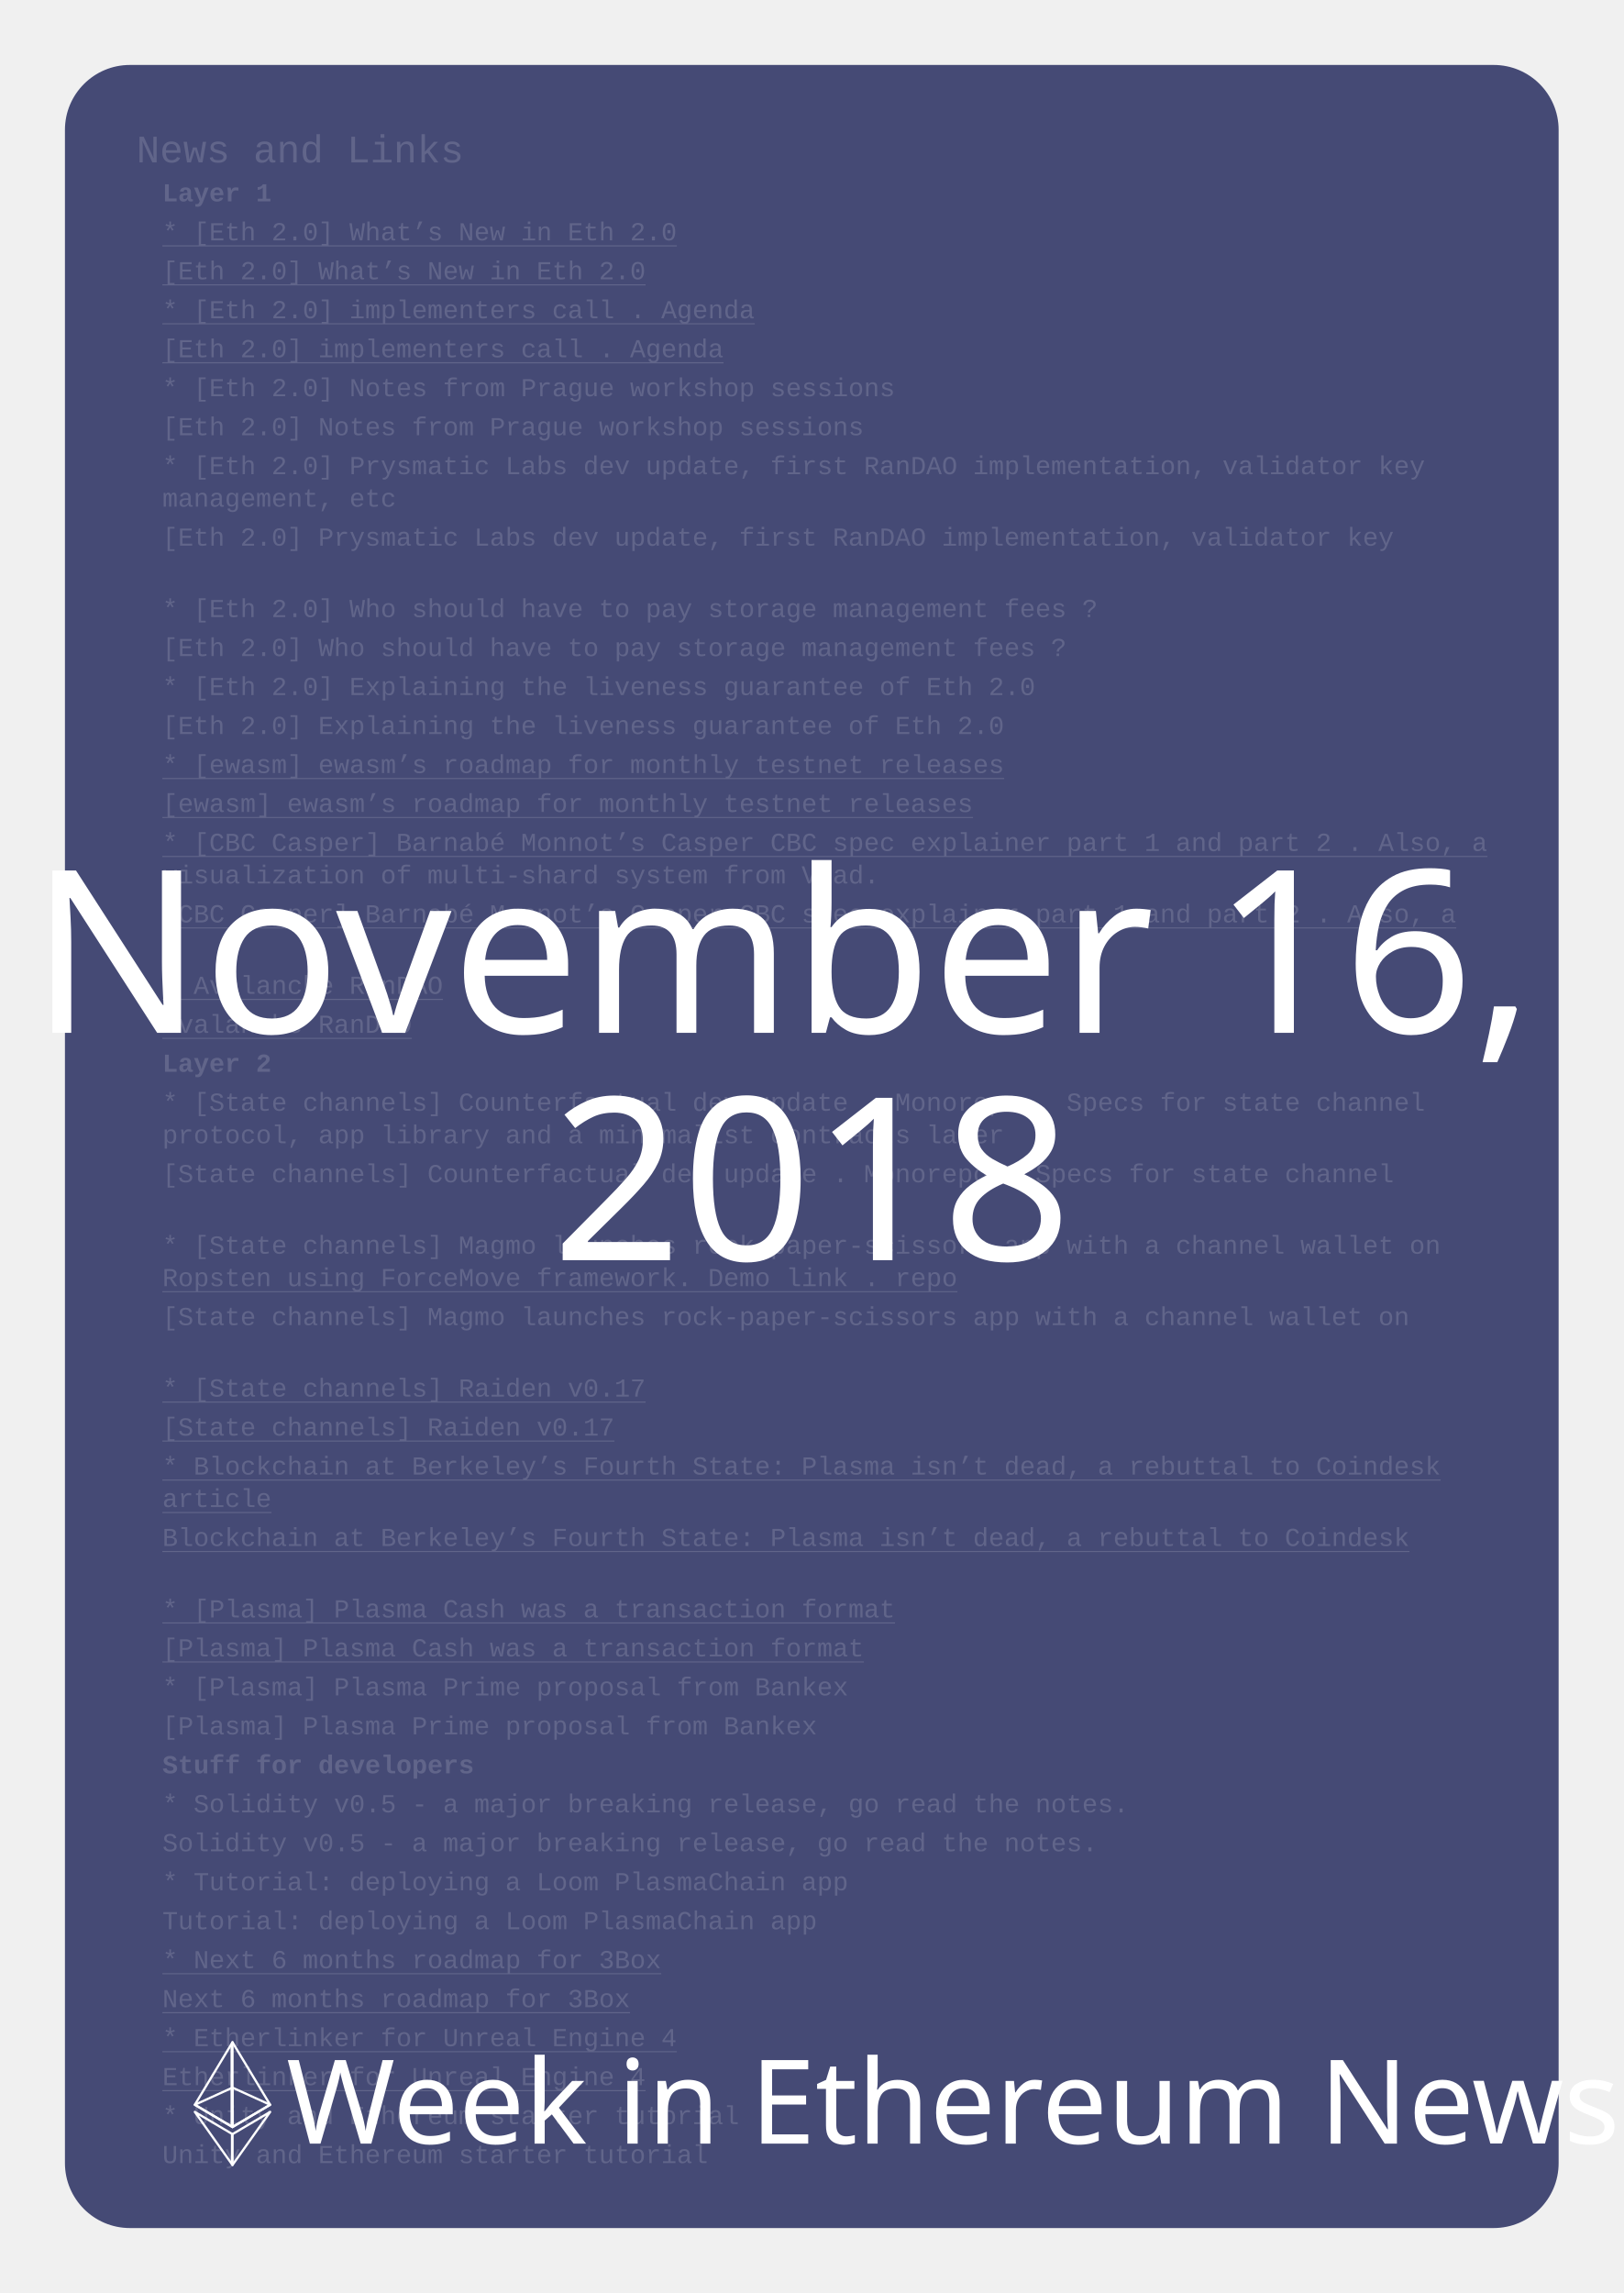
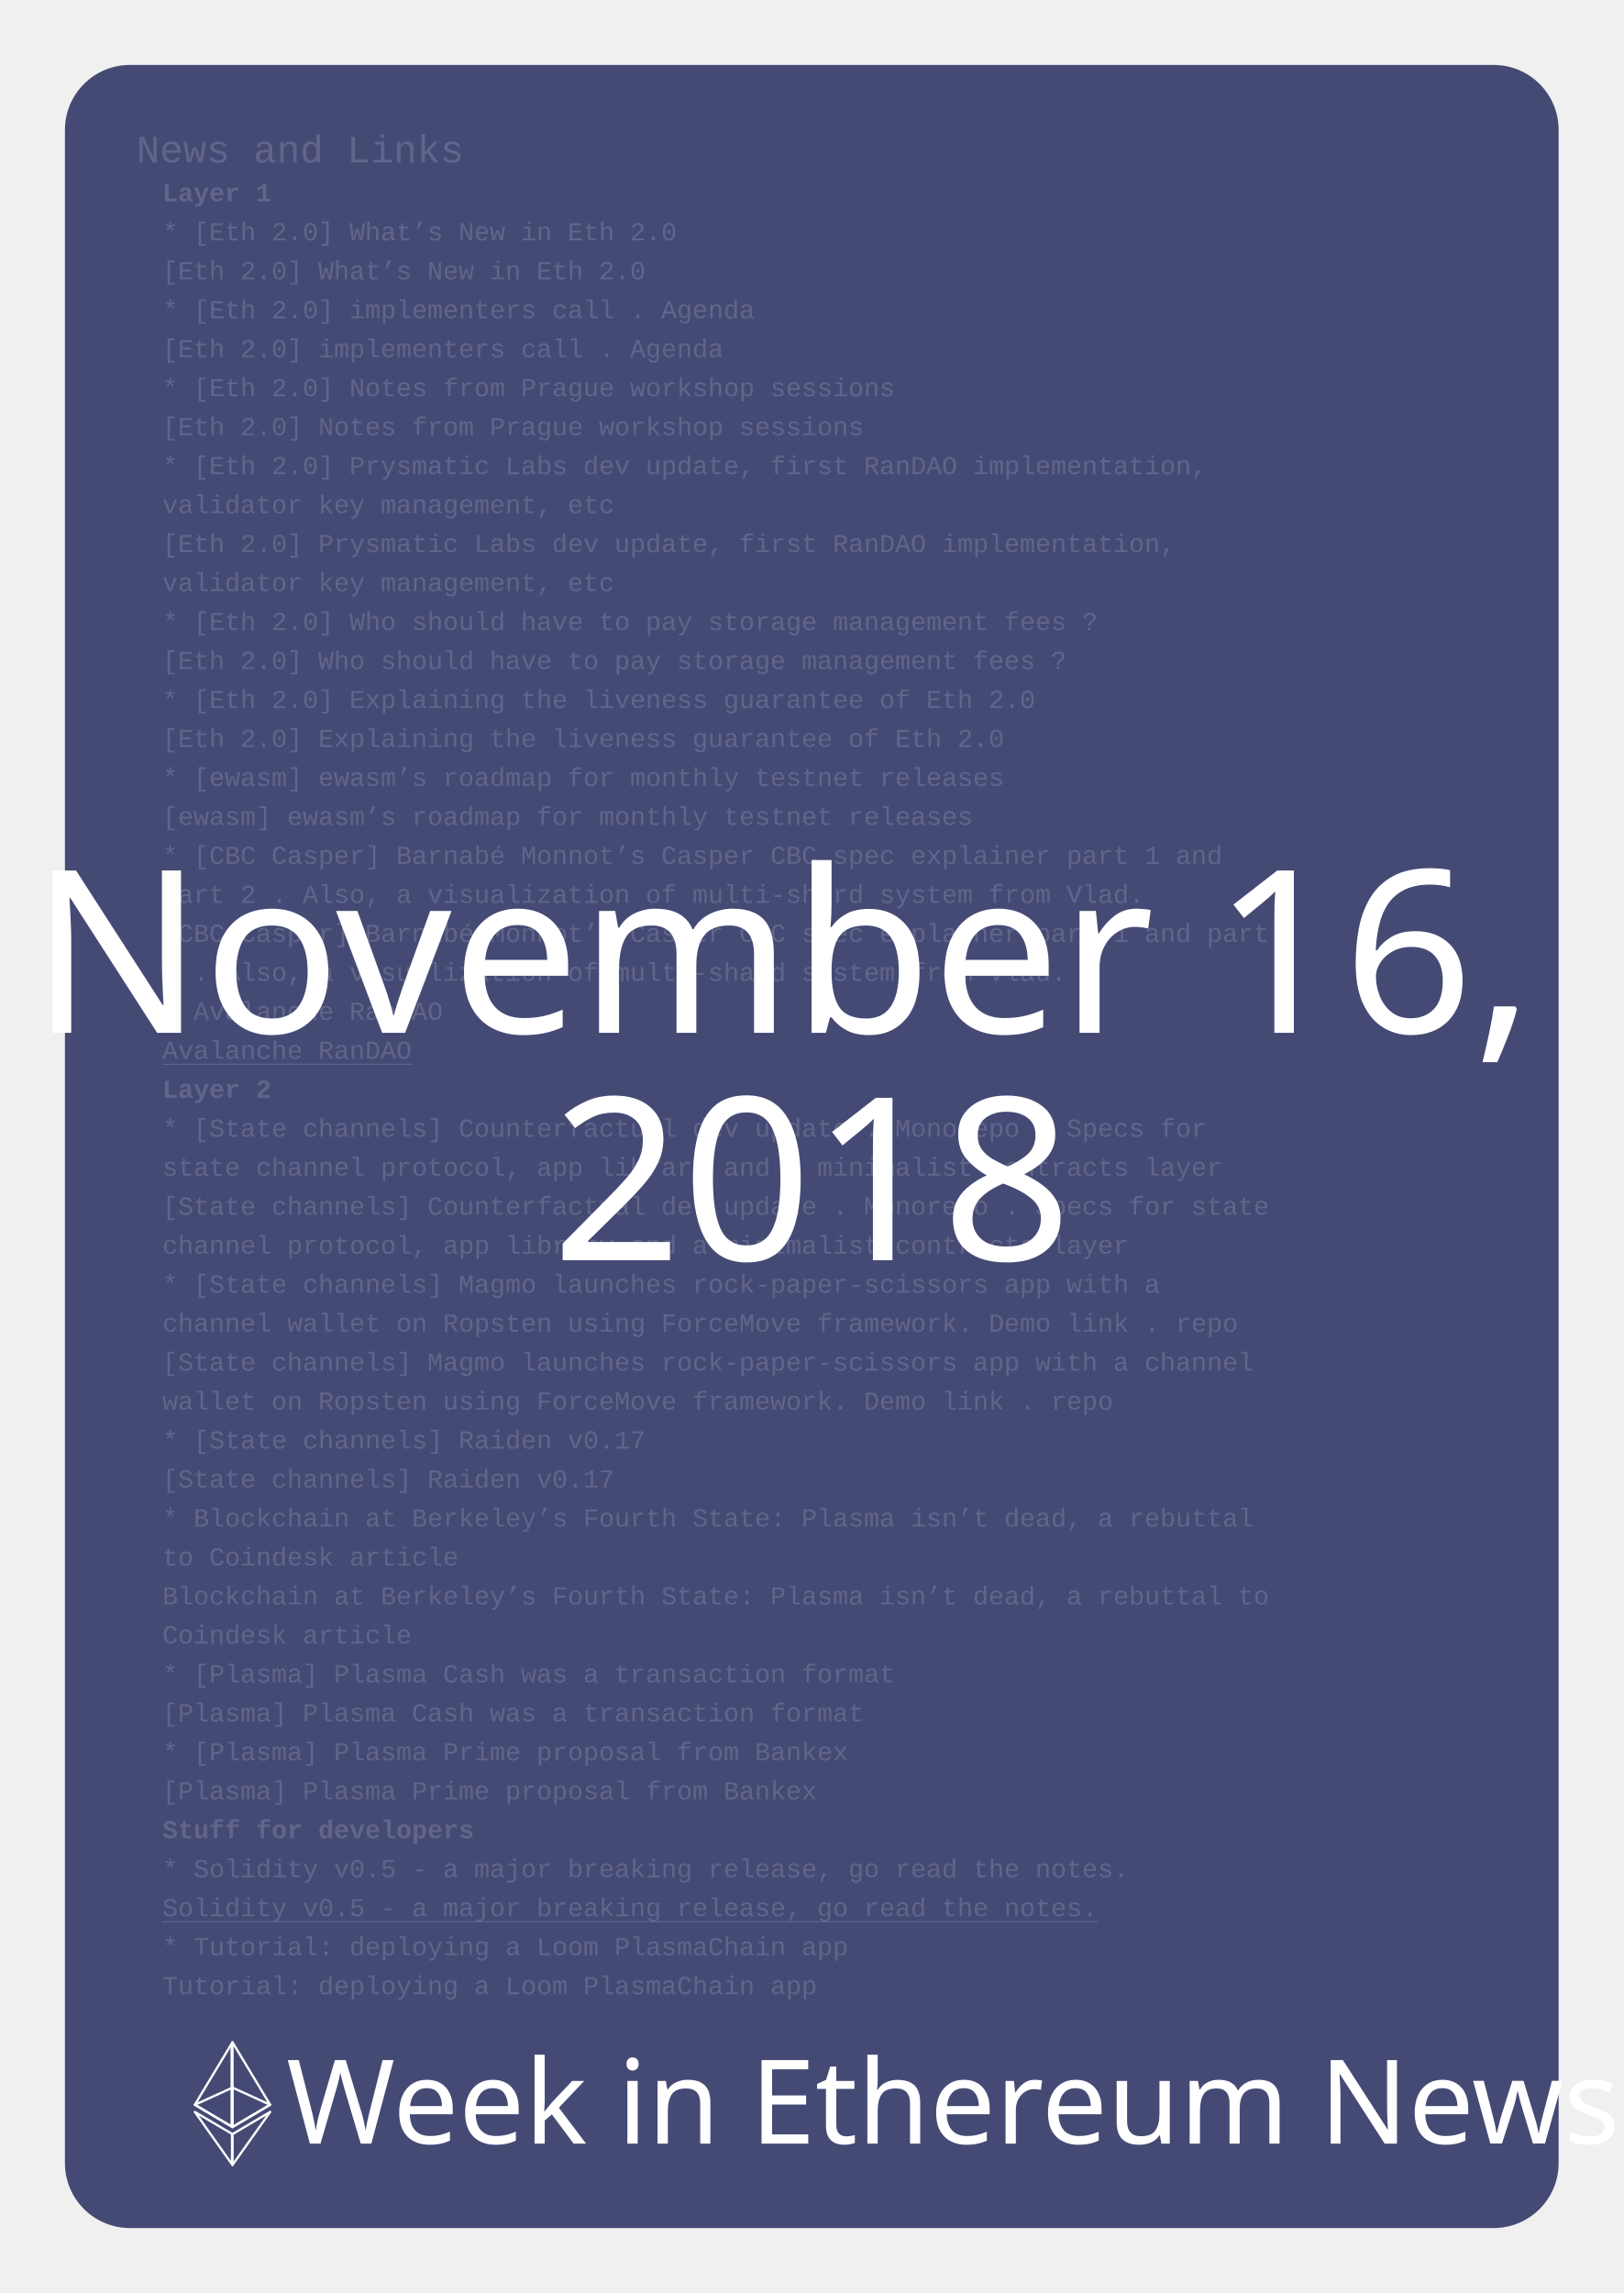
- <svg xmlns="http://www.w3.org/2000/svg" id="week-in-ethereum-news" width="500" height="706" fill="none">
+ <svg xmlns="http://www.w3.org/2000/svg" width="500" height="706">
  <rect x="20" y="20" width="460" height="666" rx="20" fill="#454A75" />
-   <text x="42" y="50" font-size="12px" font-family="Courier New" fill="#ffffff" opacity="0.15" font-weight="normal" text-decoration="none">News and Links</text>
-   <text x="50" y="62" font-size="8px" font-family="Courier New" fill="#ffffff" opacity="0.15" font-weight="bold" text-decoration="none">Layer 1</text>
-   <text x="50" y="74" font-size="8px" font-family="Courier New" fill="#ffffff" opacity="0.15" font-weight="normal" text-decoration="underline">* [Eth 2.0] What’s New in Eth 2.0</text>
-   <text x="50" y="86" font-size="8px" font-family="Courier New" fill="#ffffff" opacity="0.15" font-weight="normal" text-decoration="underline">[Eth 2.0] What’s New in Eth 2.0</text>
-   <text x="50" y="98" font-size="8px" font-family="Courier New" fill="#ffffff" opacity="0.15" font-weight="normal" text-decoration="underline">* [Eth 2.0] implementers call . Agenda</text>
-   <text x="50" y="110" font-size="8px" font-family="Courier New" fill="#ffffff" opacity="0.15" font-weight="normal" text-decoration="underline">[Eth 2.0] implementers call . Agenda</text>
-   <text x="50" y="122" font-size="8px" font-family="Courier New" fill="#ffffff" opacity="0.15" font-weight="normal" text-decoration="none">* [Eth 2.0] Notes from Prague workshop sessions</text>
-   <text x="50" y="134" font-size="8px" font-family="Courier New" fill="#ffffff" opacity="0.15" font-weight="normal" text-decoration="none">[Eth 2.0] Notes from Prague workshop sessions</text>
-   <text x="50" y="146" font-size="8px" font-family="Courier New" fill="#ffffff" opacity="0.15" font-weight="normal" text-decoration="none">* [Eth 2.0] Prysmatic Labs dev update, first RanDAO implementation, validator key</text>
-   <text x="50" y="156" font-size="8px" font-family="Courier New" fill="#ffffff" opacity="0.15" font-weight="normal" text-decoration="none">management, etc</text>
-   <text x="50" y="168" font-size="8px" font-family="Courier New" fill="#ffffff" opacity="0.15" font-weight="normal" text-decoration="none">[Eth 2.0] Prysmatic Labs dev update, first RanDAO implementation, validator key</text>
-   <text x="50" y="190" font-size="8px" font-family="Courier New" fill="#ffffff" opacity="0.15" font-weight="normal" text-decoration="none">* [Eth 2.0] Who should have to pay storage management fees ?</text>
-   <text x="50" y="202" font-size="8px" font-family="Courier New" fill="#ffffff" opacity="0.15" font-weight="normal" text-decoration="none">[Eth 2.0] Who should have to pay storage management fees ?</text>
-   <text x="50" y="214" font-size="8px" font-family="Courier New" fill="#ffffff" opacity="0.15" font-weight="normal" text-decoration="none">* [Eth 2.0] Explaining the liveness guarantee of Eth 2.0</text>
-   <text x="50" y="226" font-size="8px" font-family="Courier New" fill="#ffffff" opacity="0.15" font-weight="normal" text-decoration="none">[Eth 2.0] Explaining the liveness guarantee of Eth 2.0</text>
-   <text x="50" y="238" font-size="8px" font-family="Courier New" fill="#ffffff" opacity="0.15" font-weight="normal" text-decoration="underline">* [ewasm] ewasm’s roadmap for monthly testnet releases</text>
-   <text x="50" y="250" font-size="8px" font-family="Courier New" fill="#ffffff" opacity="0.15" font-weight="normal" text-decoration="underline">[ewasm] ewasm’s roadmap for monthly testnet releases</text>
-   <text x="50" y="262" font-size="8px" font-family="Courier New" fill="#ffffff" opacity="0.15" font-weight="normal" text-decoration="underline">* [CBC Casper] Barnabé Monnot’s Casper CBC spec explainer part 1 and part 2 . Also, a</text>
-   <text x="50" y="272" font-size="8px" font-family="Courier New" fill="#ffffff" opacity="0.15" font-weight="normal" text-decoration="none">visualization of multi-shard system from Vlad.</text>
-   <text x="50" y="284" font-size="8px" font-family="Courier New" fill="#ffffff" opacity="0.15" font-weight="normal" text-decoration="underline">[CBC Casper] Barnabé Monnot’s Casper CBC spec explainer part 1 and part 2 . Also, a</text>
-   <text x="50" y="306" font-size="8px" font-family="Courier New" fill="#ffffff" opacity="0.15" font-weight="normal" text-decoration="underline">* Avalanche RanDAO</text>
-   <text x="50" y="318" font-size="8px" font-family="Courier New" fill="#ffffff" opacity="0.15" font-weight="normal" text-decoration="underline">Avalanche RanDAO</text>
-   <text x="50" y="330" font-size="8px" font-family="Courier New" fill="#ffffff" opacity="0.15" font-weight="bold" text-decoration="none">Layer 2</text>
-   <text x="50" y="342" font-size="8px" font-family="Courier New" fill="#ffffff" opacity="0.15" font-weight="normal" text-decoration="none">* [State channels] Counterfactual dev update . Monorepo . Specs for state channel</text>
-   <text x="50" y="352" font-size="8px" font-family="Courier New" fill="#ffffff" opacity="0.15" font-weight="normal" text-decoration="none">protocol, app library and a minimalist contracts layer</text>
-   <text x="50" y="364" font-size="8px" font-family="Courier New" fill="#ffffff" opacity="0.15" font-weight="normal" text-decoration="none">[State channels] Counterfactual dev update . Monorepo . Specs for state channel</text>
-   <text x="50" y="386" font-size="8px" font-family="Courier New" fill="#ffffff" opacity="0.15" font-weight="normal" text-decoration="none">* [State channels] Magmo launches rock-paper-scissors app with a channel wallet on</text>
-   <text x="50" y="396" font-size="8px" font-family="Courier New" fill="#ffffff" opacity="0.15" font-weight="normal" text-decoration="underline">Ropsten using ForceMove framework. Demo link . repo</text>
-   <text x="50" y="408" font-size="8px" font-family="Courier New" fill="#ffffff" opacity="0.15" font-weight="normal" text-decoration="none">[State channels] Magmo launches rock-paper-scissors app with a channel wallet on</text>
-   <text x="50" y="430" font-size="8px" font-family="Courier New" fill="#ffffff" opacity="0.15" font-weight="normal" text-decoration="underline">* [State channels] Raiden v0.17</text>
-   <text x="50" y="442" font-size="8px" font-family="Courier New" fill="#ffffff" opacity="0.15" font-weight="normal" text-decoration="underline">[State channels] Raiden v0.17</text>
-   <text x="50" y="454" font-size="8px" font-family="Courier New" fill="#ffffff" opacity="0.15" font-weight="normal" text-decoration="underline">* Blockchain at Berkeley’s Fourth State: Plasma isn’t dead, a rebuttal to Coindesk</text>
-   <text x="50" y="464" font-size="8px" font-family="Courier New" fill="#ffffff" opacity="0.15" font-weight="normal" text-decoration="underline">article</text>
-   <text x="50" y="476" font-size="8px" font-family="Courier New" fill="#ffffff" opacity="0.15" font-weight="normal" text-decoration="underline">Blockchain at Berkeley’s Fourth State: Plasma isn’t dead, a rebuttal to Coindesk</text>
-   <text x="50" y="498" font-size="8px" font-family="Courier New" fill="#ffffff" opacity="0.15" font-weight="normal" text-decoration="underline">* [Plasma] Plasma Cash was a transaction format</text>
-   <text x="50" y="510" font-size="8px" font-family="Courier New" fill="#ffffff" opacity="0.15" font-weight="normal" text-decoration="underline">[Plasma] Plasma Cash was a transaction format</text>
-   <text x="50" y="522" font-size="8px" font-family="Courier New" fill="#ffffff" opacity="0.15" font-weight="normal" text-decoration="none">* [Plasma] Plasma Prime proposal from Bankex</text>
-   <text x="50" y="534" font-size="8px" font-family="Courier New" fill="#ffffff" opacity="0.15" font-weight="normal" text-decoration="none">[Plasma] Plasma Prime proposal from Bankex</text>
-   <text x="50" y="546" font-size="8px" font-family="Courier New" fill="#ffffff" opacity="0.15" font-weight="bold" text-decoration="none">Stuff for developers</text>
-   <text x="50" y="558" font-size="8px" font-family="Courier New" fill="#ffffff" opacity="0.15" font-weight="normal" text-decoration="none">* Solidity v0.5 - a major breaking release, go read the notes.</text>
-   <text x="50" y="570" font-size="8px" font-family="Courier New" fill="#ffffff" opacity="0.15" font-weight="normal" text-decoration="none">Solidity v0.5 - a major breaking release, go read the notes.</text>
-   <text x="50" y="582" font-size="8px" font-family="Courier New" fill="#ffffff" opacity="0.15" font-weight="normal" text-decoration="none">* Tutorial: deploying a Loom PlasmaChain app</text>
-   <text x="50" y="594" font-size="8px" font-family="Courier New" fill="#ffffff" opacity="0.15" font-weight="normal" text-decoration="none">Tutorial: deploying a Loom PlasmaChain app</text>
-   <text x="50" y="606" font-size="8px" font-family="Courier New" fill="#ffffff" opacity="0.15" font-weight="normal" text-decoration="underline">* Next 6 months roadmap for 3Box</text>
-   <text x="50" y="618" font-size="8px" font-family="Courier New" fill="#ffffff" opacity="0.15" font-weight="normal" text-decoration="underline">Next 6 months roadmap for 3Box</text>
-   <text x="50" y="630" font-size="8px" font-family="Courier New" fill="#ffffff" opacity="0.15" font-weight="normal" text-decoration="underline">* Etherlinker for Unreal Engine 4</text>
-   <text x="50" y="642" font-size="8px" font-family="Courier New" fill="#ffffff" opacity="0.15" font-weight="normal" text-decoration="underline">Etherlinker for Unreal Engine 4</text>
-   <text x="50" y="654" font-size="8px" font-family="Courier New" fill="#ffffff" opacity="0.15" font-weight="normal" text-decoration="none">* Unity and Ethereum starter tutorial</text>
-   <text x="50" y="666" font-size="8px" font-family="Courier New" fill="#ffffff" opacity="0.15" font-weight="normal" text-decoration="none">Unity and Ethereum starter tutorial</text>
+   <text x="42" y="50" font-size="12" font-family="Courier New" fill="#ffffff" opacity="0.15">News and Links</text>
+   <text x="50" y="62" font-size="8" font-family="Courier New" fill="#ffffff" opacity="0.15" font-weight="bold">Layer 1</text>
+   <text x="50" y="74" font-size="8" font-family="Courier New" fill="#ffffff" opacity="0.15">*  [Eth 2.0] What’s New in Eth 2.0</text>
+   <text x="50" y="86" font-size="8" font-family="Courier New" fill="#ffffff" opacity="0.15">[Eth 2.0] What’s New in Eth 2.0</text>
+   <text x="50" y="98" font-size="8" font-family="Courier New" fill="#ffffff" opacity="0.15">*  [Eth 2.0] implementers call . Agenda</text>
+   <text x="50" y="110" font-size="8" font-family="Courier New" fill="#ffffff" opacity="0.15">[Eth 2.0] implementers call . Agenda</text>
+   <text x="50" y="122" font-size="8" font-family="Courier New" fill="#ffffff" opacity="0.15">*  [Eth 2.0] Notes from Prague workshop sessions</text>
+   <text x="50" y="134" font-size="8" font-family="Courier New" fill="#ffffff" opacity="0.15">[Eth 2.0] Notes from Prague workshop sessions</text>
+   <text x="50" y="146" font-size="8" font-family="Courier New" fill="#ffffff" opacity="0.15">*  [Eth 2.0] Prysmatic Labs dev update, first RanDAO implementation,</text>
+   <text x="50" y="158" font-size="8" font-family="Courier New" fill="#ffffff" opacity="0.15">validator key management, etc</text>
+   <text x="50" y="170" font-size="8" font-family="Courier New" fill="#ffffff" opacity="0.15">[Eth 2.0] Prysmatic Labs dev update, first RanDAO implementation,</text>
+   <text x="50" y="182" font-size="8" font-family="Courier New" fill="#ffffff" opacity="0.15">validator key management, etc</text>
+   <text x="50" y="194" font-size="8" font-family="Courier New" fill="#ffffff" opacity="0.15">*  [Eth 2.0] Who should have to pay storage management fees ?</text>
+   <text x="50" y="206" font-size="8" font-family="Courier New" fill="#ffffff" opacity="0.15">[Eth 2.0] Who should have to pay storage management fees ?</text>
+   <text x="50" y="218" font-size="8" font-family="Courier New" fill="#ffffff" opacity="0.15">*  [Eth 2.0] Explaining the liveness guarantee of Eth 2.0</text>
+   <text x="50" y="230" font-size="8" font-family="Courier New" fill="#ffffff" opacity="0.15">[Eth 2.0] Explaining the liveness guarantee of Eth 2.0</text>
+   <text x="50" y="242" font-size="8" font-family="Courier New" fill="#ffffff" opacity="0.15">*  [ewasm] ewasm’s roadmap for monthly testnet releases</text>
+   <text x="50" y="254" font-size="8" font-family="Courier New" fill="#ffffff" opacity="0.15">[ewasm] ewasm’s roadmap for monthly testnet releases</text>
+   <text x="50" y="266" font-size="8" font-family="Courier New" fill="#ffffff" opacity="0.15">*  [CBC Casper] Barnabé Monnot’s Casper CBC spec explainer part 1 and</text>
+   <text x="50" y="278" font-size="8" font-family="Courier New" fill="#ffffff" opacity="0.15">part 2 . Also, a visualization of multi-shard system from Vlad.</text>
+   <text x="50" y="290" font-size="8" font-family="Courier New" fill="#ffffff" opacity="0.15">[CBC Casper] Barnabé Monnot’s Casper CBC spec explainer part 1 and part</text>
+   <text x="50" y="302" font-size="8" font-family="Courier New" fill="#ffffff" opacity="0.15">2 . Also, a visualization of multi-shard system from Vlad.</text>
+   <text x="50" y="314" font-size="8" font-family="Courier New" fill="#ffffff" opacity="0.15">*  Avalanche RanDAO</text>
+   <text x="50" y="326" font-size="8" font-family="Courier New" fill="#ffffff" opacity="0.15" text-decoration="underline">Avalanche RanDAO</text>
+   <text x="50" y="338" font-size="8" font-family="Courier New" fill="#ffffff" opacity="0.15" font-weight="bold">Layer 2</text>
+   <text x="50" y="350" font-size="8" font-family="Courier New" fill="#ffffff" opacity="0.15">*  [State channels] Counterfactual dev update . Monorepo . Specs for</text>
+   <text x="50" y="362" font-size="8" font-family="Courier New" fill="#ffffff" opacity="0.15">state channel protocol, app library and a minimalist contracts layer</text>
+   <text x="50" y="374" font-size="8" font-family="Courier New" fill="#ffffff" opacity="0.15">[State channels] Counterfactual dev update . Monorepo . Specs for state</text>
+   <text x="50" y="386" font-size="8" font-family="Courier New" fill="#ffffff" opacity="0.15">channel protocol, app library and a minimalist contracts layer</text>
+   <text x="50" y="398" font-size="8" font-family="Courier New" fill="#ffffff" opacity="0.15">*  [State channels] Magmo launches rock-paper-scissors app with a</text>
+   <text x="50" y="410" font-size="8" font-family="Courier New" fill="#ffffff" opacity="0.15">channel wallet on Ropsten using ForceMove framework. Demo link . repo</text>
+   <text x="50" y="422" font-size="8" font-family="Courier New" fill="#ffffff" opacity="0.15">[State channels] Magmo launches rock-paper-scissors app with a channel</text>
+   <text x="50" y="434" font-size="8" font-family="Courier New" fill="#ffffff" opacity="0.15">wallet on Ropsten using ForceMove framework. Demo link . repo</text>
+   <text x="50" y="446" font-size="8" font-family="Courier New" fill="#ffffff" opacity="0.15">*  [State channels] Raiden v0.17</text>
+   <text x="50" y="458" font-size="8" font-family="Courier New" fill="#ffffff" opacity="0.15">[State channels] Raiden v0.17</text>
+   <text x="50" y="470" font-size="8" font-family="Courier New" fill="#ffffff" opacity="0.15">*  Blockchain at Berkeley’s Fourth State: Plasma isn’t dead, a rebuttal</text>
+   <text x="50" y="482" font-size="8" font-family="Courier New" fill="#ffffff" opacity="0.15">to Coindesk article</text>
+   <text x="50" y="494" font-size="8" font-family="Courier New" fill="#ffffff" opacity="0.15">Blockchain at Berkeley’s Fourth State: Plasma isn’t dead, a rebuttal to</text>
+   <text x="50" y="506" font-size="8" font-family="Courier New" fill="#ffffff" opacity="0.15">Coindesk article</text>
+   <text x="50" y="518" font-size="8" font-family="Courier New" fill="#ffffff" opacity="0.15">*  [Plasma] Plasma Cash was a transaction format</text>
+   <text x="50" y="530" font-size="8" font-family="Courier New" fill="#ffffff" opacity="0.15">[Plasma] Plasma Cash was a transaction format</text>
+   <text x="50" y="542" font-size="8" font-family="Courier New" fill="#ffffff" opacity="0.15">*  [Plasma] Plasma Prime proposal from Bankex</text>
+   <text x="50" y="554" font-size="8" font-family="Courier New" fill="#ffffff" opacity="0.15">[Plasma] Plasma Prime proposal from Bankex</text>
+   <text x="50" y="566" font-size="8" font-family="Courier New" fill="#ffffff" opacity="0.15" font-weight="bold">Stuff for developers</text>
+   <text x="50" y="578" font-size="8" font-family="Courier New" fill="#ffffff" opacity="0.15">*  Solidity v0.5 - a major breaking release, go read the notes.</text>
+   <text x="50" y="590" font-size="8" font-family="Courier New" fill="#ffffff" opacity="0.15" text-decoration="underline">Solidity v0.5 - a major breaking release, go read the notes.</text>
+   <text x="50" y="602" font-size="8" font-family="Courier New" fill="#ffffff" opacity="0.15">*  Tutorial: deploying a Loom PlasmaChain app</text>
+   <text x="50" y="614" font-size="8" font-family="Courier New" fill="#ffffff" opacity="0.15">Tutorial: deploying a Loom PlasmaChain app</text>
  <text fill="#ffffff" font-family="Calibri" font-size="70" font-weight="300" text-anchor="middle">
    <tspan x="250" y="318">November 16,</tspan>
    <tspan x="250" y="388">2018</tspan>
  </text>
  <g transform="translate(20, 300) scale(0.8)">
-     <path d="m64.496 411-.317 1.076v31.228l.317.316 14.495-8.568L64.496 411Z" stroke="#fff" stroke-width=".866" stroke-linecap="round" stroke-linejoin="round" />
-     <path d="M64.496 411 50 435.052l14.496 8.568V411Zm0 35.365-.179.218v11.124l.179.521L79 437.801l-14.504 8.564Z" stroke="#fff" stroke-width=".866" stroke-linecap="round" stroke-linejoin="round" />
-     <path d="M64.496 458.228v-11.863L50 437.801l14.496 20.427Zm0-14.608 14.495-8.568-14.495-6.589v15.157ZM50 435.052l14.496 8.568v-15.157L50 435.052Z" stroke="#fff" stroke-width=".866" stroke-linecap="round" stroke-linejoin="round" />
+     <path d="m64.496 411-.317 1.076v31.228l.317.316 14.495-8.568L64.496 411Z" stroke="#fff" stroke-width=".866" stroke-linecap="round" stroke-linejoin="round" fill="none" />
+     <path d="M64.496 411 50 435.052l14.496 8.568V411Zm0 35.365-.179.218v11.124l.179.521L79 437.801l-14.504 8.564Z" stroke="#fff" stroke-width=".866" stroke-linecap="round" stroke-linejoin="round" fill="none" />
+     <path d="M64.496 458.228v-11.863L50 437.801l14.496 20.427Zm0-14.608 14.495-8.568-14.495-6.589v15.157ZM50 435.052l14.496 8.568v-15.157L50 435.052Z" stroke="#fff" stroke-width=".866" stroke-linecap="round" stroke-linejoin="round" fill="none" />
  </g>
  <text fill="#ffffff" font-family="Calibri" font-size="36" x="88.195" y="660">Week in Ethereum News</text>
-   <style>
-       .wienText {font-family: "Courier New"; fill: white; opacity: .15;}
-       .h2 {font-size: 12px;}
-       .h3 {font-size: 10px;}
-       .tiny {font-size: 8px;}
-       .link {text-decoration: underline;}
-     </style>
</svg>
